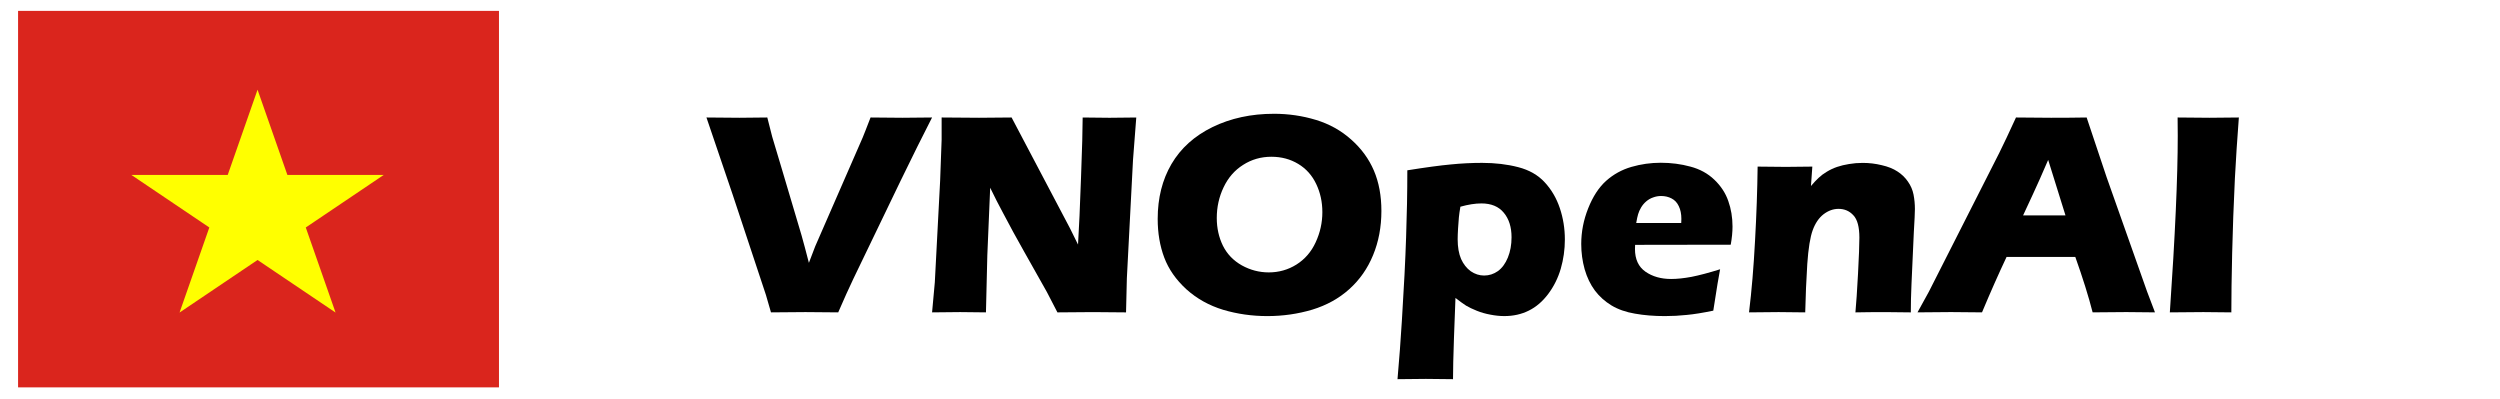
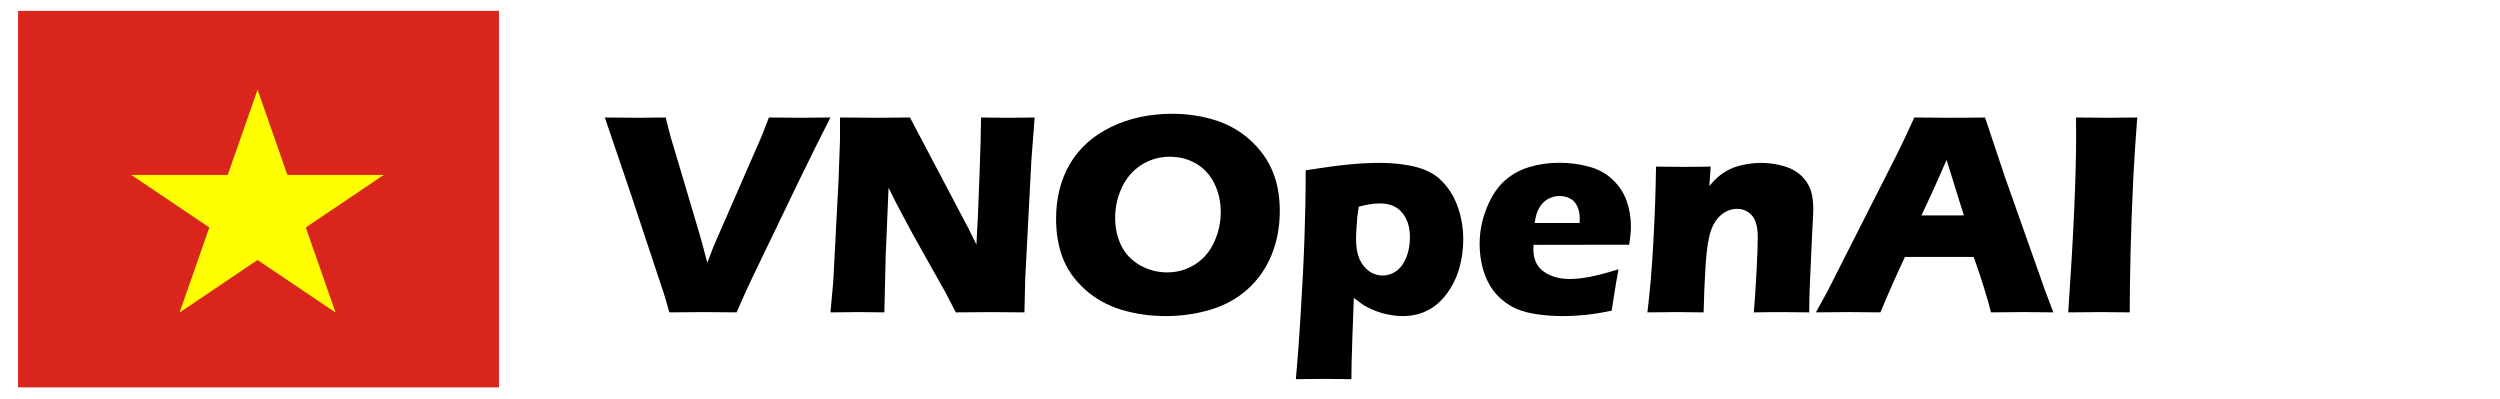
<svg xmlns="http://www.w3.org/2000/svg" width="196.82" height="31.353" viewBox="0 0 196.82 31.353" version="1.1" id="svg70">
  <defs id="defs53">
    <linearGradient id="linear-gradient" y1="0.324" x2="1" y2="0.336" gradientUnits="objectBoundingBox">
      <stop offset="0" stop-color="#ff3158" id="stop43" />
      <stop offset="1" stop-color="#ff1249" id="stop45" />
    </linearGradient>
    <linearGradient id="linear-gradient-2" y1="0.29" x2="1" y2="0.303" gradientUnits="objectBoundingBox">
      <stop offset="0" stop-color="#ff4e70" id="stop48" />
      <stop offset="1" stop-color="#ff3158" id="stop50" />
    </linearGradient>
  </defs>
  <g id="Group_1709" data-name="Group 1709" transform="translate(278.14 3063.742)">
-     <g aria-label="VNOpenAI" transform="matrix(0.8469438,0,0,0.8864598,-23.23569,-422.9947)" id="text78" style="font-style:normal;font-variant:normal;font-weight:normal;font-stretch:normal;font-size:25.968px;line-height:1.25;font-family:'Eras Bold ITC';-inkscape-font-specification:'Eras Bold ITC';fill:#000000;fill-opacity:1;stroke:none;stroke-width:0.649">
+     <g aria-label="VNOpenAI" transform="matrix(0.8469438,0,0,0.8864598,-31.23569,-422.9947)" id="text78" style="font-style:normal;font-variant:normal;font-weight:normal;font-stretch:normal;font-size:25.968px;line-height:1.25;font-family:'Eras Bold ITC';-inkscape-font-specification:'Eras Bold ITC';fill:#000000;fill-opacity:1;stroke:none;stroke-width:0.649">
      <path d="m -229.303,-2951.239 -0.469,-1.547 -3.094,-8.914 -2.435,-6.847 q 1.724,0.025 3.069,0.025 0.824,0 2.587,-0.025 0.292,1.129 0.456,1.712 0.228,0.761 0.862,2.752 l 1.864,5.998 q 0.279,0.938 0.685,2.447 l 0.583,-1.458 4.425,-9.688 q 0.114,-0.266 0.254,-0.609 0.152,-0.342 0.469,-1.154 1.839,0.025 2.954,0.025 0.697,0 2.764,-0.025 -1.293,2.409 -2.929,5.63 l -4.375,8.673 q -0.634,1.268 -1.42,3.005 -2.13,-0.025 -3.043,-0.025 -0.85,0 -3.208,0.025 z" style="font-style:normal;font-variant:normal;font-weight:normal;font-stretch:normal;font-family:'Eras Bold ITC';-inkscape-font-specification:'Eras Bold ITC';stroke-width:0.649" id="path26" />
      <path d="m -214.328,-2951.239 0.254,-2.663 0.495,-9.028 0.139,-3.639 v -1.978 q 1.965,0.025 3.474,0.025 1.078,0 3.03,-0.025 l 5.427,9.84 0.748,1.446 q 0.139,-2.13 0.279,-5.972 0.152,-3.842 0.152,-5.313 1.56,0.025 2.498,0.025 0.431,0 2.485,-0.025 l -0.304,3.779 -0.571,10.499 -0.076,3.03 q -1.648,-0.025 -3.081,-0.025 -1.192,0 -3.297,0.025 -0.659,-1.243 -0.976,-1.801 l -2.13,-3.614 q -1.052,-1.775 -1.94,-3.398 -0.583,-1.027 -1.205,-2.257 l -0.266,6.01 -0.127,5.059 q -1.572,-0.025 -2.397,-0.025 -0.697,0 -2.612,0.025 z" style="font-style:normal;font-variant:normal;font-weight:normal;font-stretch:normal;font-family:'Eras Bold ITC';-inkscape-font-specification:'Eras Bold ITC';stroke-width:0.649" id="path28" />
      <path d="m -182.552,-2968.877 q 2.029,0 3.905,0.545 1.877,0.545 3.284,1.75 1.407,1.192 2.105,2.752 0.697,1.56 0.697,3.588 0,2.13 -0.773,3.918 -0.761,1.775 -2.206,3.018 -1.446,1.243 -3.449,1.826 -2.003,0.571 -4.172,0.571 -2.143,0 -4.108,-0.558 -1.965,-0.571 -3.424,-1.826 -1.446,-1.268 -2.054,-2.815 -0.609,-1.547 -0.609,-3.436 0,-2.777 1.281,-4.869 1.293,-2.105 3.817,-3.284 2.536,-1.179 5.706,-1.179 z m -0.228,3.817 q -1.458,0 -2.637,0.723 -1.179,0.71 -1.813,1.991 -0.634,1.268 -0.634,2.726 0,1.344 0.571,2.46 0.583,1.116 1.763,1.75 1.179,0.621 2.498,0.621 1.407,0 2.574,-0.697 1.179,-0.71 1.788,-1.978 0.621,-1.281 0.621,-2.675 0,-1.357 -0.571,-2.498 -0.571,-1.154 -1.674,-1.788 -1.103,-0.634 -2.485,-0.634 z" style="font-style:normal;font-variant:normal;font-weight:normal;font-stretch:normal;font-family:'Eras Bold ITC';-inkscape-font-specification:'Eras Bold ITC';stroke-width:0.649" id="path30" />
      <path d="m -171.064,-2945.305 q 0.241,-2.599 0.406,-5.186 0.292,-4.425 0.393,-7.418 0.114,-3.005 0.114,-5.947 2.574,-0.393 4.032,-0.52 1.458,-0.14 2.916,-0.14 1.826,0 3.36,0.38 1.534,0.38 2.46,1.344 0.938,0.964 1.407,2.295 0.469,1.331 0.469,2.79 0,1.331 -0.38,2.587 -0.38,1.243 -1.167,2.244 -0.786,1.002 -1.813,1.484 -1.014,0.482 -2.27,0.482 -0.621,0 -1.293,-0.127 -0.659,-0.114 -1.255,-0.342 -0.596,-0.228 -1.002,-0.457 -0.393,-0.241 -0.989,-0.685 l -0.139,3.538 q -0.089,2.435 -0.089,3.677 -1.471,-0.025 -2.523,-0.025 -0.913,0 -2.637,0.025 z m 5.845,-15.317 q -0.101,0.571 -0.139,0.938 -0.038,0.355 -0.076,0.976 -0.038,0.609 -0.038,0.976 0,1.04 0.317,1.75 0.33,0.697 0.9,1.091 0.583,0.38 1.243,0.38 0.697,0 1.281,-0.393 0.583,-0.406 0.926,-1.205 0.342,-0.799 0.342,-1.801 0,-1.357 -0.723,-2.181 -0.71,-0.824 -2.079,-0.824 -0.862,0 -1.953,0.292 z" style="font-style:normal;font-variant:normal;font-weight:normal;font-stretch:normal;font-family:'Eras Bold ITC';-inkscape-font-specification:'Eras Bold ITC';stroke-width:0.649" id="path32" />
      <path d="m -141.076,-2955.068 q -0.165,0.761 -0.634,3.677 -1.471,0.292 -2.473,0.38 -1.002,0.102 -2.029,0.102 -1.509,0 -2.777,-0.216 -1.268,-0.203 -2.194,-0.735 -0.913,-0.533 -1.534,-1.319 -0.621,-0.799 -0.951,-1.889 -0.317,-1.09 -0.317,-2.244 0,-1.623 0.647,-3.17 0.647,-1.56 1.661,-2.434 1.027,-0.875 2.358,-1.243 1.331,-0.368 2.726,-0.368 1.446,0 2.752,0.342 1.319,0.33 2.232,1.167 0.913,0.837 1.293,1.889 0.393,1.052 0.393,2.27 0,0.723 -0.165,1.61 l -8.889,0.013 q -0.013,0.203 -0.013,0.368 0,1.369 0.976,2.016 0.976,0.647 2.384,0.647 0.837,0 1.902,-0.19 1.078,-0.203 2.65,-0.672 z m -7.798,-4.108 h 4.184 q 0.013,-0.215 0.013,-0.368 0,-0.659 -0.241,-1.129 -0.228,-0.469 -0.672,-0.685 -0.431,-0.216 -0.976,-0.216 -0.38,0 -0.735,0.127 -0.355,0.114 -0.647,0.355 -0.279,0.228 -0.469,0.532 -0.19,0.304 -0.279,0.596 -0.089,0.279 -0.178,0.786 z" style="font-style:normal;font-variant:normal;font-weight:normal;font-stretch:normal;font-family:'Eras Bold ITC';-inkscape-font-specification:'Eras Bold ITC';stroke-width:0.649" id="path34" />
      <path d="m -138.388,-2951.239 q 0.368,-2.878 0.558,-6.353 0.203,-3.487 0.241,-6.593 1.522,0.025 2.625,0.025 1.281,0 2.46,-0.025 l -0.127,1.724 q 0.418,-0.469 0.723,-0.735 0.304,-0.279 0.748,-0.532 0.456,-0.266 0.964,-0.431 0.507,-0.165 1.103,-0.254 0.609,-0.101 1.268,-0.101 0.913,0 1.775,0.203 0.875,0.19 1.458,0.558 0.583,0.355 0.976,0.9 0.393,0.532 0.52,1.154 0.127,0.621 0.127,1.281 0,0.482 -0.101,2.079 l -0.216,4.59 q -0.063,1.357 -0.063,2.511 -1.281,-0.025 -2.397,-0.025 -1.509,0 -2.752,0.025 0.114,-1.154 0.241,-3.424 0.127,-2.282 0.127,-3.208 0,-1.433 -0.558,-1.991 -0.545,-0.571 -1.382,-0.571 -0.735,0 -1.395,0.482 -0.647,0.482 -1.002,1.407 -0.355,0.913 -0.507,3.018 -0.139,2.105 -0.19,4.286 -1.268,-0.025 -2.473,-0.025 -1.268,0 -2.752,0.025 z" style="font-style:normal;font-variant:normal;font-weight:normal;font-stretch:normal;font-family:'Eras Bold ITC';-inkscape-font-specification:'Eras Bold ITC';stroke-width:0.649" id="path36" />
      <path d="m -122.728,-2951.239 1.052,-1.826 6.556,-12.35 0.697,-1.382 q 0.304,-0.609 0.85,-1.75 2.232,0.025 3.259,0.025 1.788,0 3.309,-0.025 l 1.851,5.287 3.766,10.169 0.735,1.851 q -2.194,-0.025 -2.663,-0.025 -1.065,0 -3.132,0.025 -0.558,-2.092 -1.61,-4.92 h -6.391 q -1.103,2.232 -2.282,4.92 -2.358,-0.025 -2.891,-0.025 -0.964,0 -3.107,0.025 z m 9.814,-8.61 h 3.943 q -1.471,-4.476 -1.61,-4.933 -0.837,1.864 -1.42,3.056 z" style="font-style:normal;font-variant:normal;font-weight:normal;font-stretch:normal;font-family:'Eras Bold ITC';-inkscape-font-specification:'Eras Bold ITC';stroke-width:0.649" id="path38" />
      <path d="m -99.271,-2951.239 q 0.735,-10.182 0.735,-15.672 l -0.013,-1.636 q 2.219,0.025 2.967,0.025 0.342,0 2.726,-0.025 -0.228,2.853 -0.368,5.402 -0.178,3.55 -0.254,6.644 -0.076,3.081 -0.076,5.262 l -2.599,-0.025 q -0.761,0 -3.119,0.025 z" style="font-style:normal;font-variant:normal;font-weight:normal;font-stretch:normal;font-family:'Eras Bold ITC';-inkscape-font-specification:'Eras Bold ITC';stroke-width:0.649" id="path40" />
    </g>
    <g id="g94" transform="matrix(30,0,0,30,-703.857,-3348.725)">
      <rect width="1.262" height="0.988" fill="#da251d" id="rect80" x="14.238" y="9.528" style="stroke-width:0.046" />
      <polygon points="18.53,14.85 15,4 11.47,14.85 20.71,8.15 9.29,8.15 " fill="#ffff00" id="polygon82" transform="matrix(0.05798753,0,0,0.05389959,13.99663,9.519253)" />
    </g>
  </g>
</svg>
